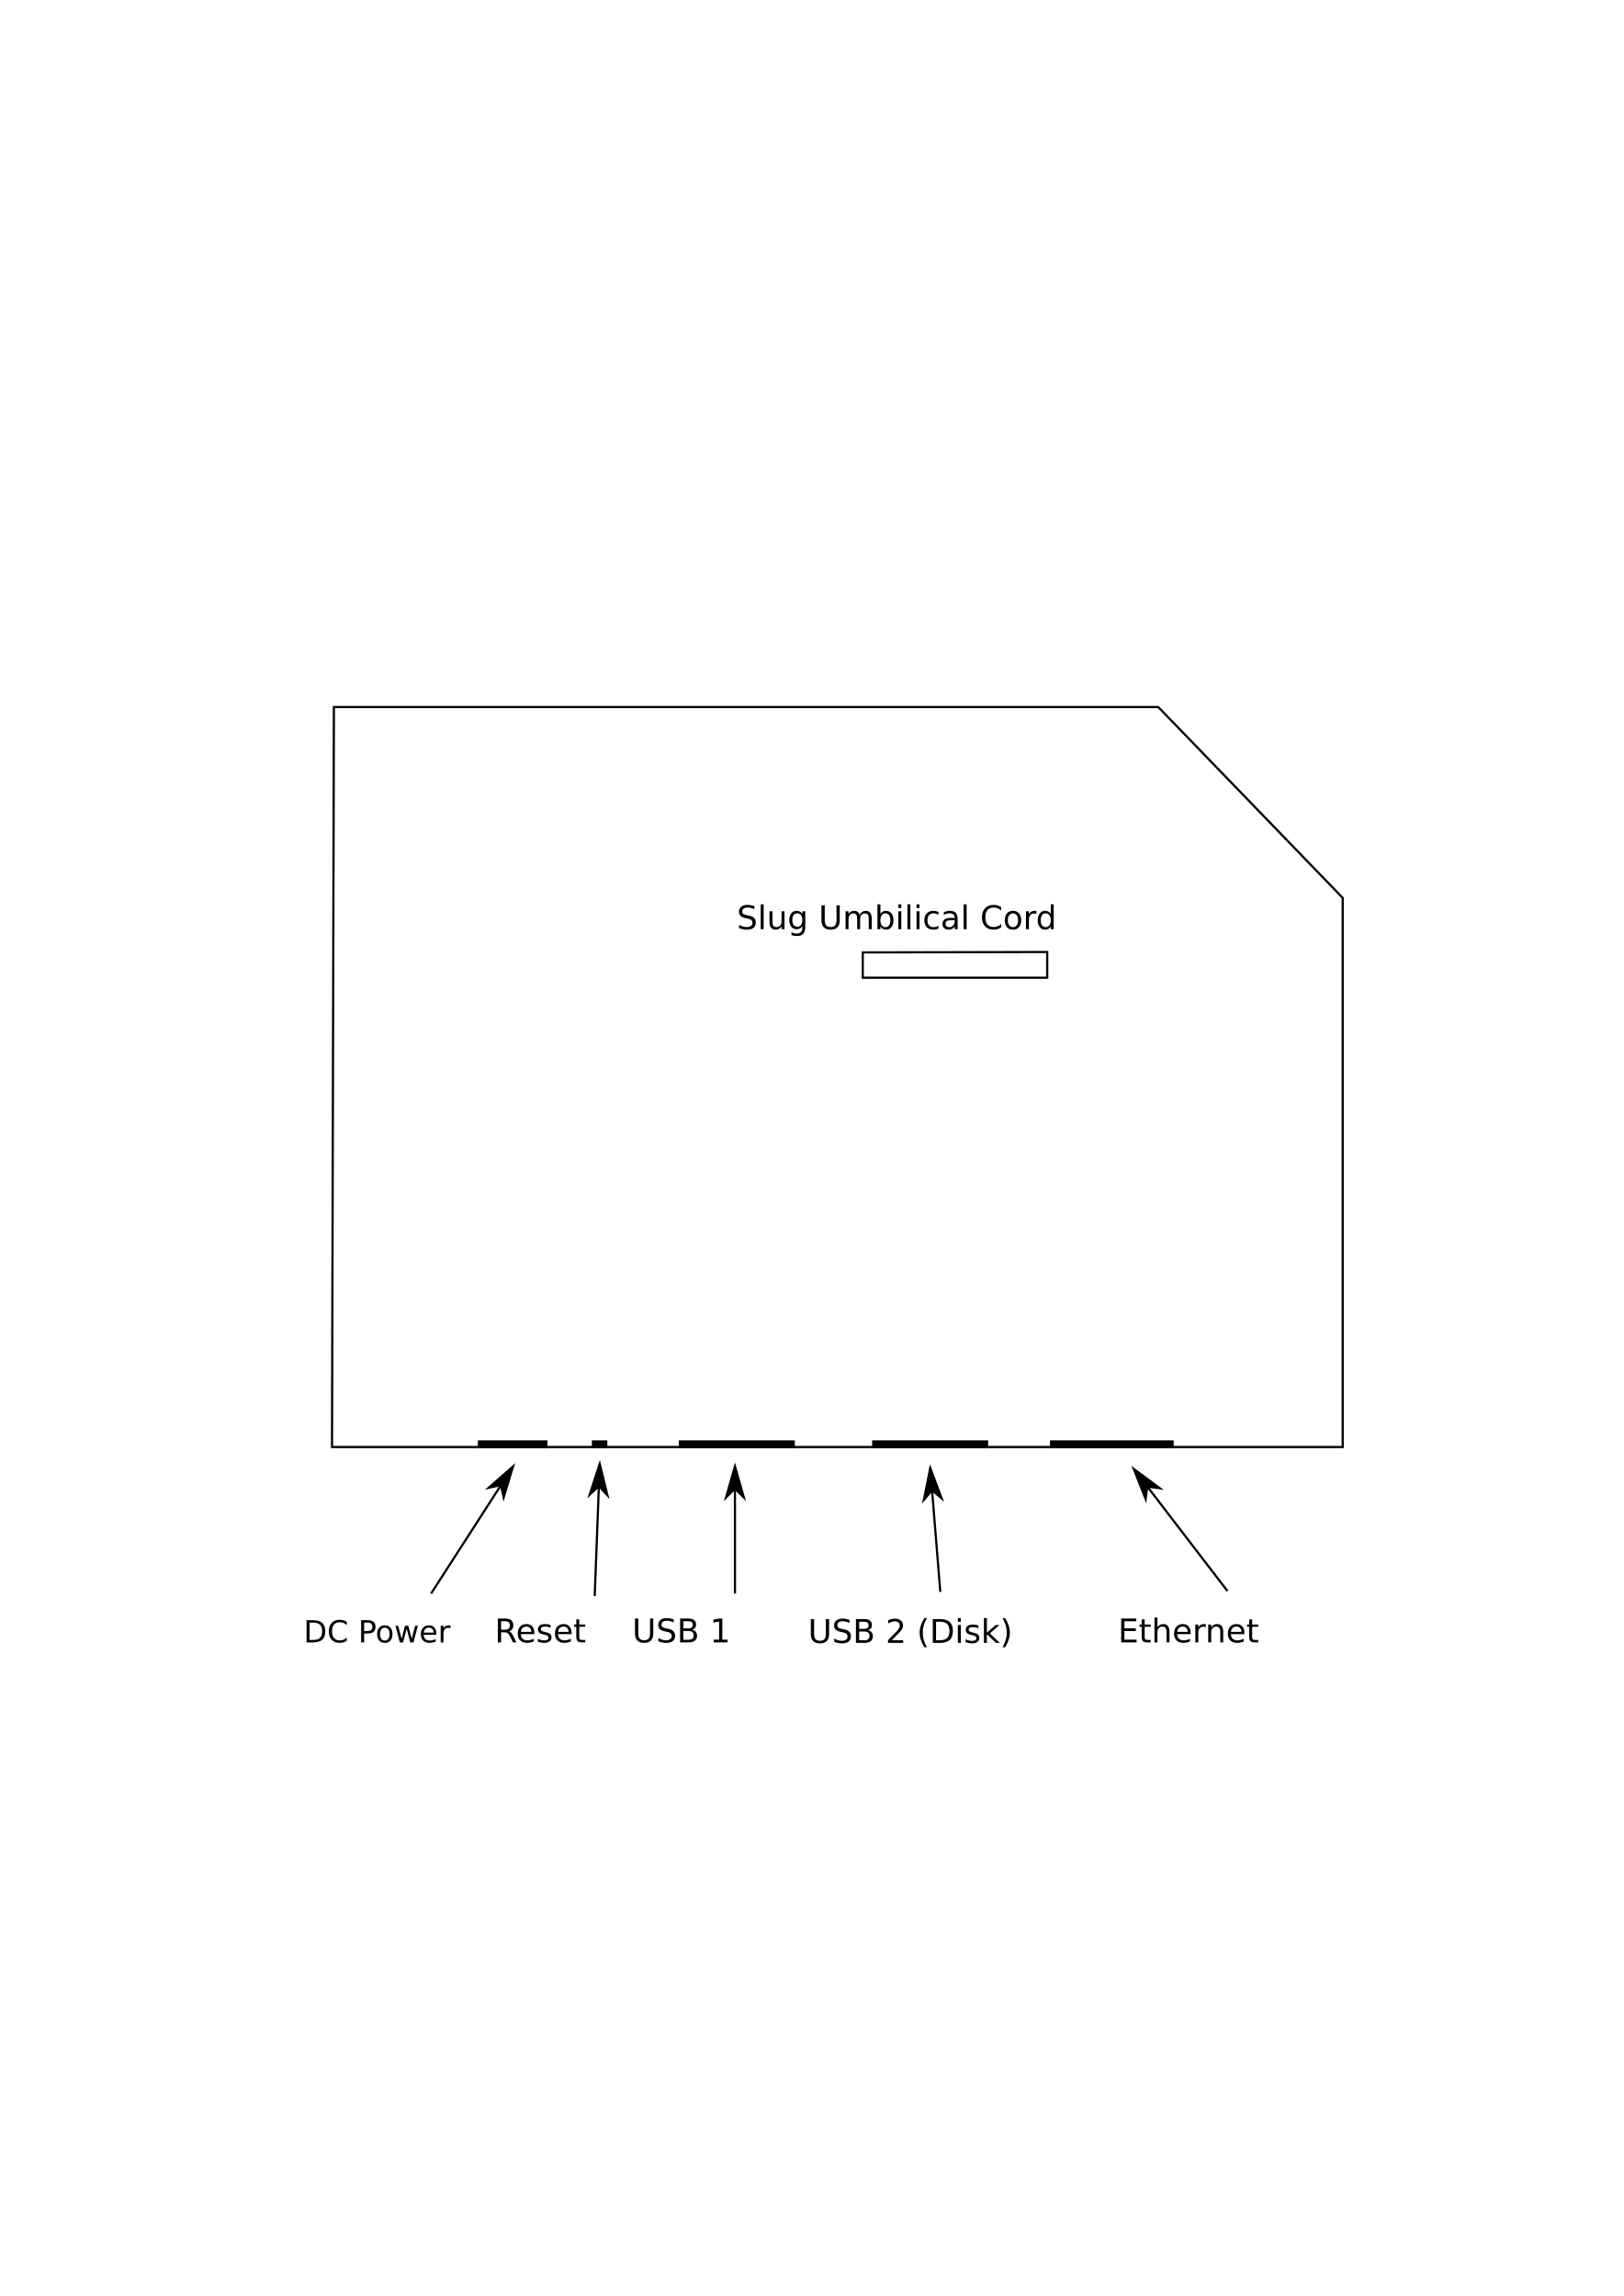
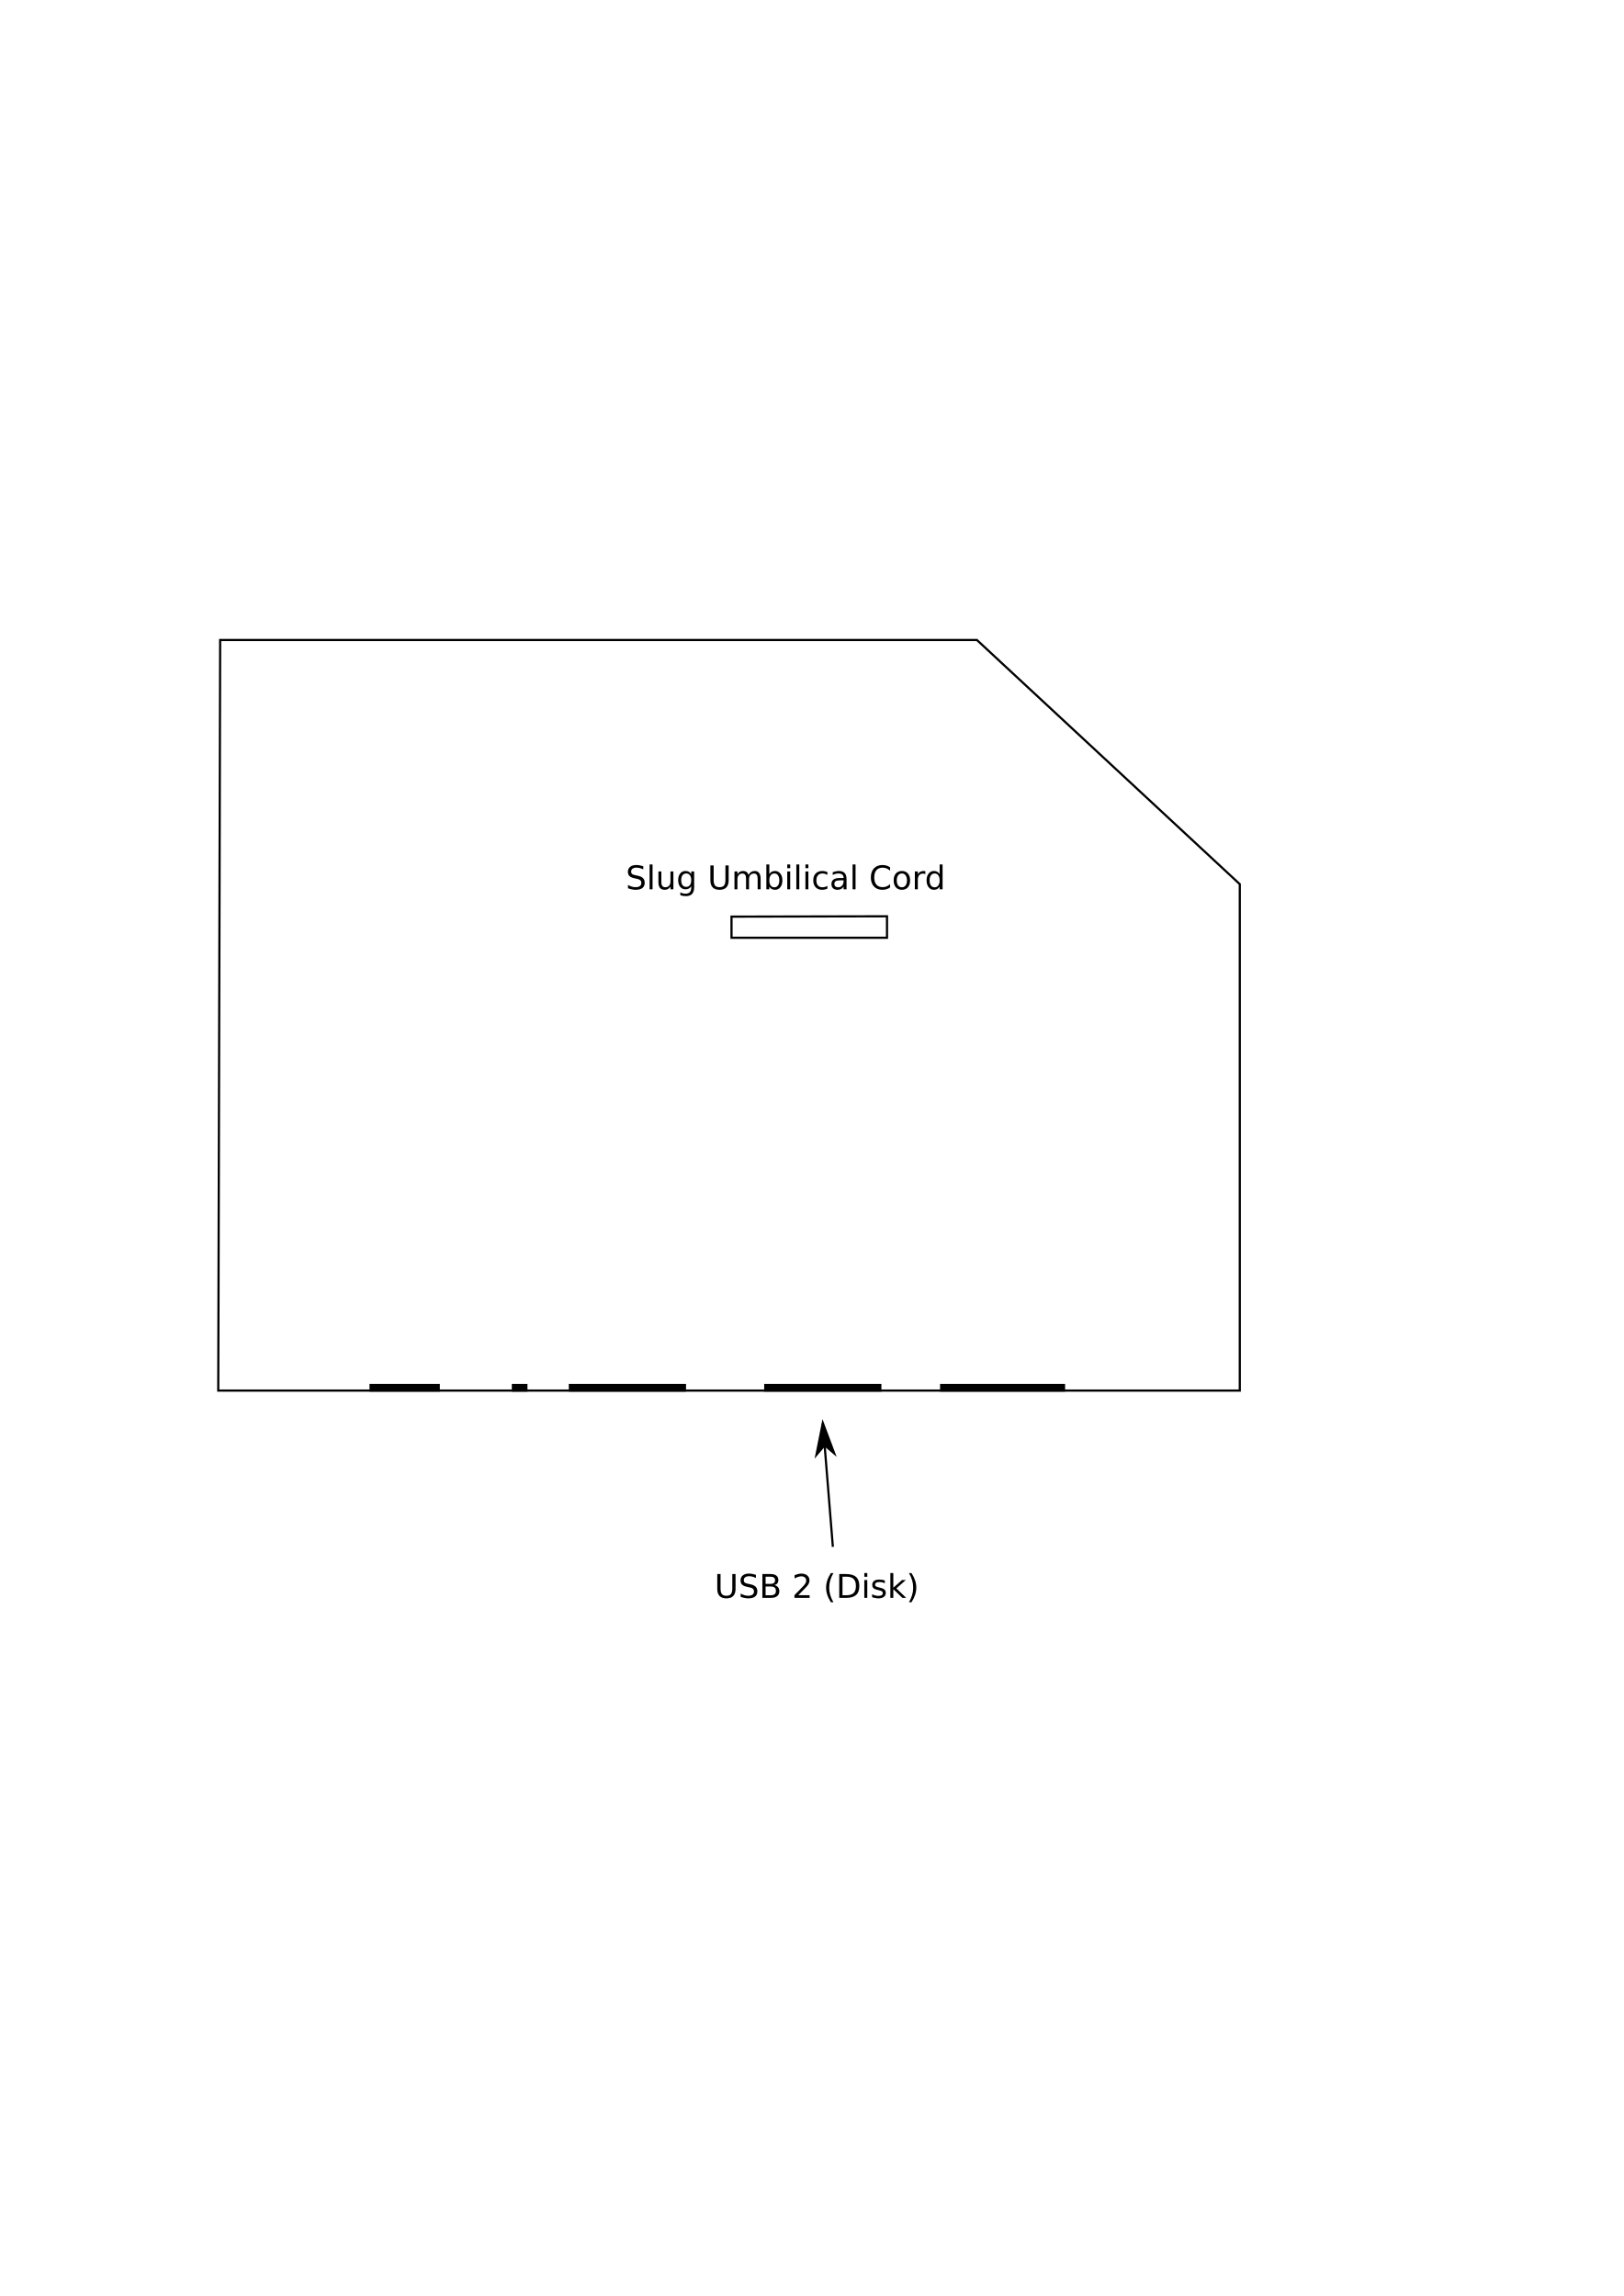
<svg xmlns="http://www.w3.org/2000/svg" width="744.094" height="1052.362" id="svg2">
  <defs id="defs4">
    <marker orient="auto" refY="0.0" refX="0.0" id="Arrow1Lend" style="overflow:visible;">
      <path id="path3896" d="M 0.0,0.0 L 5.0,-5.0 L -12.5,0.0 L 5.0,5.0 L 0.0,0.0 z " style="fill-rule:evenodd;stroke:#000000;stroke-width:1.0pt;marker-start:none;" transform="scale(0.8) rotate(180) translate(12.5,0)" />
    </marker>
  </defs>
  <g id="layer1">
    <text xml:space="preserve" style="font-size:20px;font-style:normal;font-weight:normal;text-align:center;text-anchor:middle;fill:#000000;fill-opacity:1;stroke:none;stroke-width:1px;stroke-linecap:butt;stroke-linejoin:miter;stroke-opacity:1;font-family:Bitstream Vera Sans" x="269.31" y="727.321" id="text2579">
      <tspan id="tspan2581" x="269.31" y="727.321" style="font-size:15px" />
    </text>
-     <g id="g4672" transform="translate(-75.5672,-29.96962)">
-       <g transform="translate(227.2189,-4.32798)" id="g2601">
-         <g id="g2561" transform="translate(-236.4569,176.4288)">
-           <path id="path2509" d="M 236.957,521.103 C 700.13,521.103 700.13,521.103 700.13,521.103 L 700.13,269.412 L 615.603,181.945 L 237.819,181.945 L 236.957,520.21 L 236.957,521.103 z" style="fill:none;fill-rule:evenodd;stroke:#000000;stroke-width:1px;stroke-linecap:butt;stroke-linejoin:miter;stroke-opacity:1" />
-           <path id="path2511" d="M 480.188,294.403 C 480.188,306.005 480.188,306.005 480.188,306.005 L 564.714,306.005 L 564.714,294.213 L 480.188,294.403 z" style="fill:none;fill-rule:evenodd;stroke:#000000;stroke-width:1px;stroke-linecap:butt;stroke-linejoin:miter;stroke-opacity:1" />
-         </g>
-         <rect style="opacity:1;fill:#000000;fill-opacity:1;fill-rule:nonzero;stroke:none;stroke-width:2;stroke-linecap:butt;stroke-linejoin:miter;stroke-miterlimit:4;stroke-dasharray:none;stroke-dashoffset:0;stroke-opacity:1" id="rect2553" width="31.89" height="3.543" x="67.323" y="694.488" />
-         <rect style="opacity:1;fill:#000000;fill-opacity:1;fill-rule:nonzero;stroke:none;stroke-width:2;stroke-linecap:butt;stroke-linejoin:miter;stroke-miterlimit:4;stroke-dasharray:none;stroke-dashoffset:0;stroke-opacity:1" id="rect2555" width="53.15" height="3.543" x="159.449" y="694.488" />
-         <rect style="opacity:1;fill:#000000;fill-opacity:1;fill-rule:nonzero;stroke:none;stroke-width:2;stroke-linecap:butt;stroke-linejoin:miter;stroke-miterlimit:4;stroke-dasharray:none;stroke-dashoffset:0;stroke-opacity:1" id="rect2557" width="53.15" height="3.543" x="248.031" y="694.488" />
-         <rect style="opacity:1;fill:#000000;fill-opacity:1;fill-rule:nonzero;stroke:none;stroke-width:2;stroke-linecap:butt;stroke-linejoin:miter;stroke-miterlimit:4;stroke-dasharray:none;stroke-dashoffset:0;stroke-opacity:1" id="rect2559" width="56.693" height="3.543" x="329.528" y="694.488" />
-         <rect style="opacity:1;fill:#000000;fill-opacity:1;fill-rule:nonzero;stroke:none;stroke-width:2;stroke-linecap:butt;stroke-linejoin:miter;stroke-miterlimit:4;stroke-dasharray:none;stroke-dashoffset:0;stroke-opacity:1" id="rect2565" width="7.087" height="3.543" x="119.587" y="694.488" />
-       </g>
-       <text id="text2567" y="782.772" x="270.6" style="font-size:20px;font-style:normal;font-weight:normal;text-align:center;text-anchor:middle;fill:#000000;fill-opacity:1;stroke:none;stroke-width:1px;stroke-linecap:butt;stroke-linejoin:miter;stroke-opacity:1;font-family:Bitstream Vera Sans" xml:space="preserve">
-         <tspan style="font-size:14px" y="782.772" x="270.6" id="tspan2569">DC Power</tspan>
-       </text>
-       <text id="text2571" y="782.758" x="345.458" style="font-size:20px;font-style:normal;font-weight:normal;text-align:center;text-anchor:middle;fill:#000000;fill-opacity:1;stroke:none;stroke-width:1px;stroke-linecap:butt;stroke-linejoin:miter;stroke-opacity:1;font-family:Bitstream Vera Sans" xml:space="preserve">
-         <tspan style="font-size:15px" y="782.758" x="345.458" id="tspan2573">Reset</tspan>
-       </text>
-       <text id="text2575" y="782.758" x="410.074" style="font-size:20px;font-style:normal;font-weight:normal;text-align:center;text-anchor:middle;fill:#000000;fill-opacity:1;stroke:none;stroke-width:1px;stroke-linecap:butt;stroke-linejoin:miter;stroke-opacity:1;font-family:Bitstream Vera Sans" xml:space="preserve">
-         <tspan style="font-size:15px" y="782.758" x="410.074" id="tspan2577">USB 1</tspan>
-       </text>
-       <text id="text2583" y="782.758" x="642.46" style="font-size:20px;font-style:normal;font-weight:normal;text-align:center;text-anchor:middle;fill:#000000;fill-opacity:1;stroke:none;stroke-width:1px;stroke-linecap:butt;stroke-linejoin:miter;stroke-opacity:1;font-family:Bitstream Vera Sans" xml:space="preserve">
-         <tspan style="font-size:15px" y="782.758" x="642.46" id="tspan2585">Ethernet</tspan>
-       </text>
-       <text id="text2587" y="782.993" x="514.999" style="font-size:20px;font-style:normal;font-weight:normal;text-align:center;text-anchor:middle;fill:#000000;fill-opacity:1;stroke:none;stroke-width:1px;stroke-linecap:butt;stroke-linejoin:miter;stroke-opacity:1;font-family:Bitstream Vera Sans" xml:space="preserve">
-         <tspan style="font-size:15px" y="782.993" x="514.999" id="tspan2589">USB 2 (Disk)</tspan>
-       </text>
-       <path id="path2591" d="M 273.124,760.362 C 310.613,702.215 310.613,702.215 310.613,702.215 L 310.613,702.215 L 310.613,702.215" style="fill:none;fill-rule:evenodd;stroke:#000000;stroke-width:1px;stroke-linecap:butt;stroke-linejoin:miter;marker-mid:none;marker-end:url(#Arrow1Lend);stroke-opacity:1" />
-       <path id="path2593" d="M 348.103,761.51 L 350.398,701.068" style="fill:none;fill-rule:evenodd;stroke:#000000;stroke-width:1px;stroke-linecap:butt;stroke-linejoin:miter;marker-mid:none;marker-end:url(#Arrow1Lend);stroke-opacity:1" />
-       <path id="path2595" d="M 412.37,760.362 L 412.37,702.215" style="fill:none;fill-rule:evenodd;stroke:#000000;stroke-width:1px;stroke-linecap:butt;stroke-linejoin:miter;marker-mid:none;marker-end:url(#Arrow1Lend);stroke-opacity:1" />
-       <path id="path2597" d="M 506.475,759.597 L 501.885,702.98" style="fill:none;fill-rule:evenodd;stroke:#000000;stroke-width:1px;stroke-linecap:butt;stroke-linejoin:miter;marker-mid:none;marker-end:url(#Arrow1Lend);stroke-opacity:1" />
-       <path id="path2599" d="M 638.07,759.214 L 595.225,703.363" style="fill:none;fill-rule:evenodd;stroke:#000000;stroke-width:1px;stroke-linecap:butt;stroke-linejoin:miter;marker-mid:none;marker-end:url(#Arrow1Lend);stroke-opacity:1" />
-       <text id="text4668" y="455.858" x="508.771" style="font-size:20px;font-style:normal;font-weight:normal;text-align:center;text-anchor:middle;fill:#000000;fill-opacity:1;stroke:none;stroke-width:1px;stroke-linecap:butt;stroke-linejoin:miter;stroke-opacity:1;font-family:Bitstream Vera Sans" xml:space="preserve">
-         <tspan style="font-size:15px" y="455.858" x="508.771" id="tspan4670">Slug Umbilical Cord</tspan>
-       </text>
-     </g>
+     <path style="fill:none;fill-rule:evenodd;stroke:#000000;stroke-width:1px;stroke-linecap:butt;stroke-linejoin:miter;stroke-opacity:1" d="M 100.021,637.358 C 568.157,637.358 568.157,637.358 568.157,637.358 L 568.157,405.257 L 447.695,293.346 L 100.893,293.346 L 100.021,636.453 L 100.021,637.358 z" id="path2509" />
+     <path style="fill:none;fill-rule:evenodd;stroke:#000000;stroke-width:1px;stroke-linecap:butt;stroke-linejoin:miter;stroke-opacity:1" d="M 335.229,420.136 C 335.229,429.813 335.229,429.813 335.229,429.813 L 406.488,429.813 L 406.488,419.978 L 335.229,420.136 z" id="path2511" />
+     <rect style="fill:#000000;fill-opacity:1;fill-rule:nonzero;stroke:none;stroke-width:2;stroke-linecap:butt;stroke-linejoin:miter;stroke-miterlimit:4;stroke-dasharray:none;stroke-dashoffset:0;stroke-opacity:1" id="rect2553" width="32.231" height="3.543" x="169.331" y="634.322" />
+     <rect style="fill:#000000;fill-opacity:1;fill-rule:nonzero;stroke:none;stroke-width:2;stroke-linecap:butt;stroke-linejoin:miter;stroke-miterlimit:4;stroke-dasharray:none;stroke-dashoffset:0;stroke-opacity:1" id="rect2555" width="53.719" height="3.543" x="260.672" y="634.322" />
+     <rect style="fill:#000000;fill-opacity:1;fill-rule:nonzero;stroke:none;stroke-width:2;stroke-linecap:butt;stroke-linejoin:miter;stroke-miterlimit:4;stroke-dasharray:none;stroke-dashoffset:0;stroke-opacity:1" id="rect2557" width="53.719" height="3.543" x="350.204" y="634.322" />
+     <rect style="fill:#000000;fill-opacity:1;fill-rule:nonzero;stroke:none;stroke-width:2;stroke-linecap:butt;stroke-linejoin:miter;stroke-miterlimit:4;stroke-dasharray:none;stroke-dashoffset:0;stroke-opacity:1" id="rect2559" width="57.3" height="3.543" x="430.802" y="634.322" />
+     <rect style="fill:#000000;fill-opacity:1;fill-rule:nonzero;stroke:none;stroke-width:2;stroke-linecap:butt;stroke-linejoin:miter;stroke-miterlimit:4;stroke-dasharray:none;stroke-dashoffset:0;stroke-opacity:1" id="rect2565" width="7.163" height="3.543" x="234.556" y="634.322" />
+     <text xml:space="preserve" style="font-size:20px;font-style:normal;font-weight:normal;text-align:center;text-anchor:middle;fill:#000000;fill-opacity:1;stroke:none;stroke-width:1px;stroke-linecap:butt;stroke-linejoin:miter;stroke-opacity:1;font-family:Bitstream Vera Sans" x="390.199" y="732.391" id="text2587">
+       <tspan id="tspan2589" x="390.199" y="732.391" style="font-size:15px">USB 2 (Disk)</tspan>
+     </text>
+     <path style="fill:none;fill-rule:evenodd;stroke:#000000;stroke-width:1px;stroke-linecap:butt;stroke-linejoin:miter;marker-mid:none;marker-end:url(#Arrow1Lend);stroke-opacity:1" d="M 381.675,708.994 L 377.085,652.378" id="path2597" />
+     <text xml:space="preserve" style="font-size:20px;font-style:normal;font-weight:normal;text-align:center;text-anchor:middle;fill:#000000;fill-opacity:1;stroke:none;stroke-width:1px;stroke-linecap:butt;stroke-linejoin:miter;stroke-opacity:1;font-family:Bitstream Vera Sans" x="375.933" y="407.621" id="text4668">
+       <tspan id="tspan4670" x="375.933" y="407.621" style="font-size:15px">Slug Umbilical Cord</tspan>
+     </text>
  </g>
</svg>
